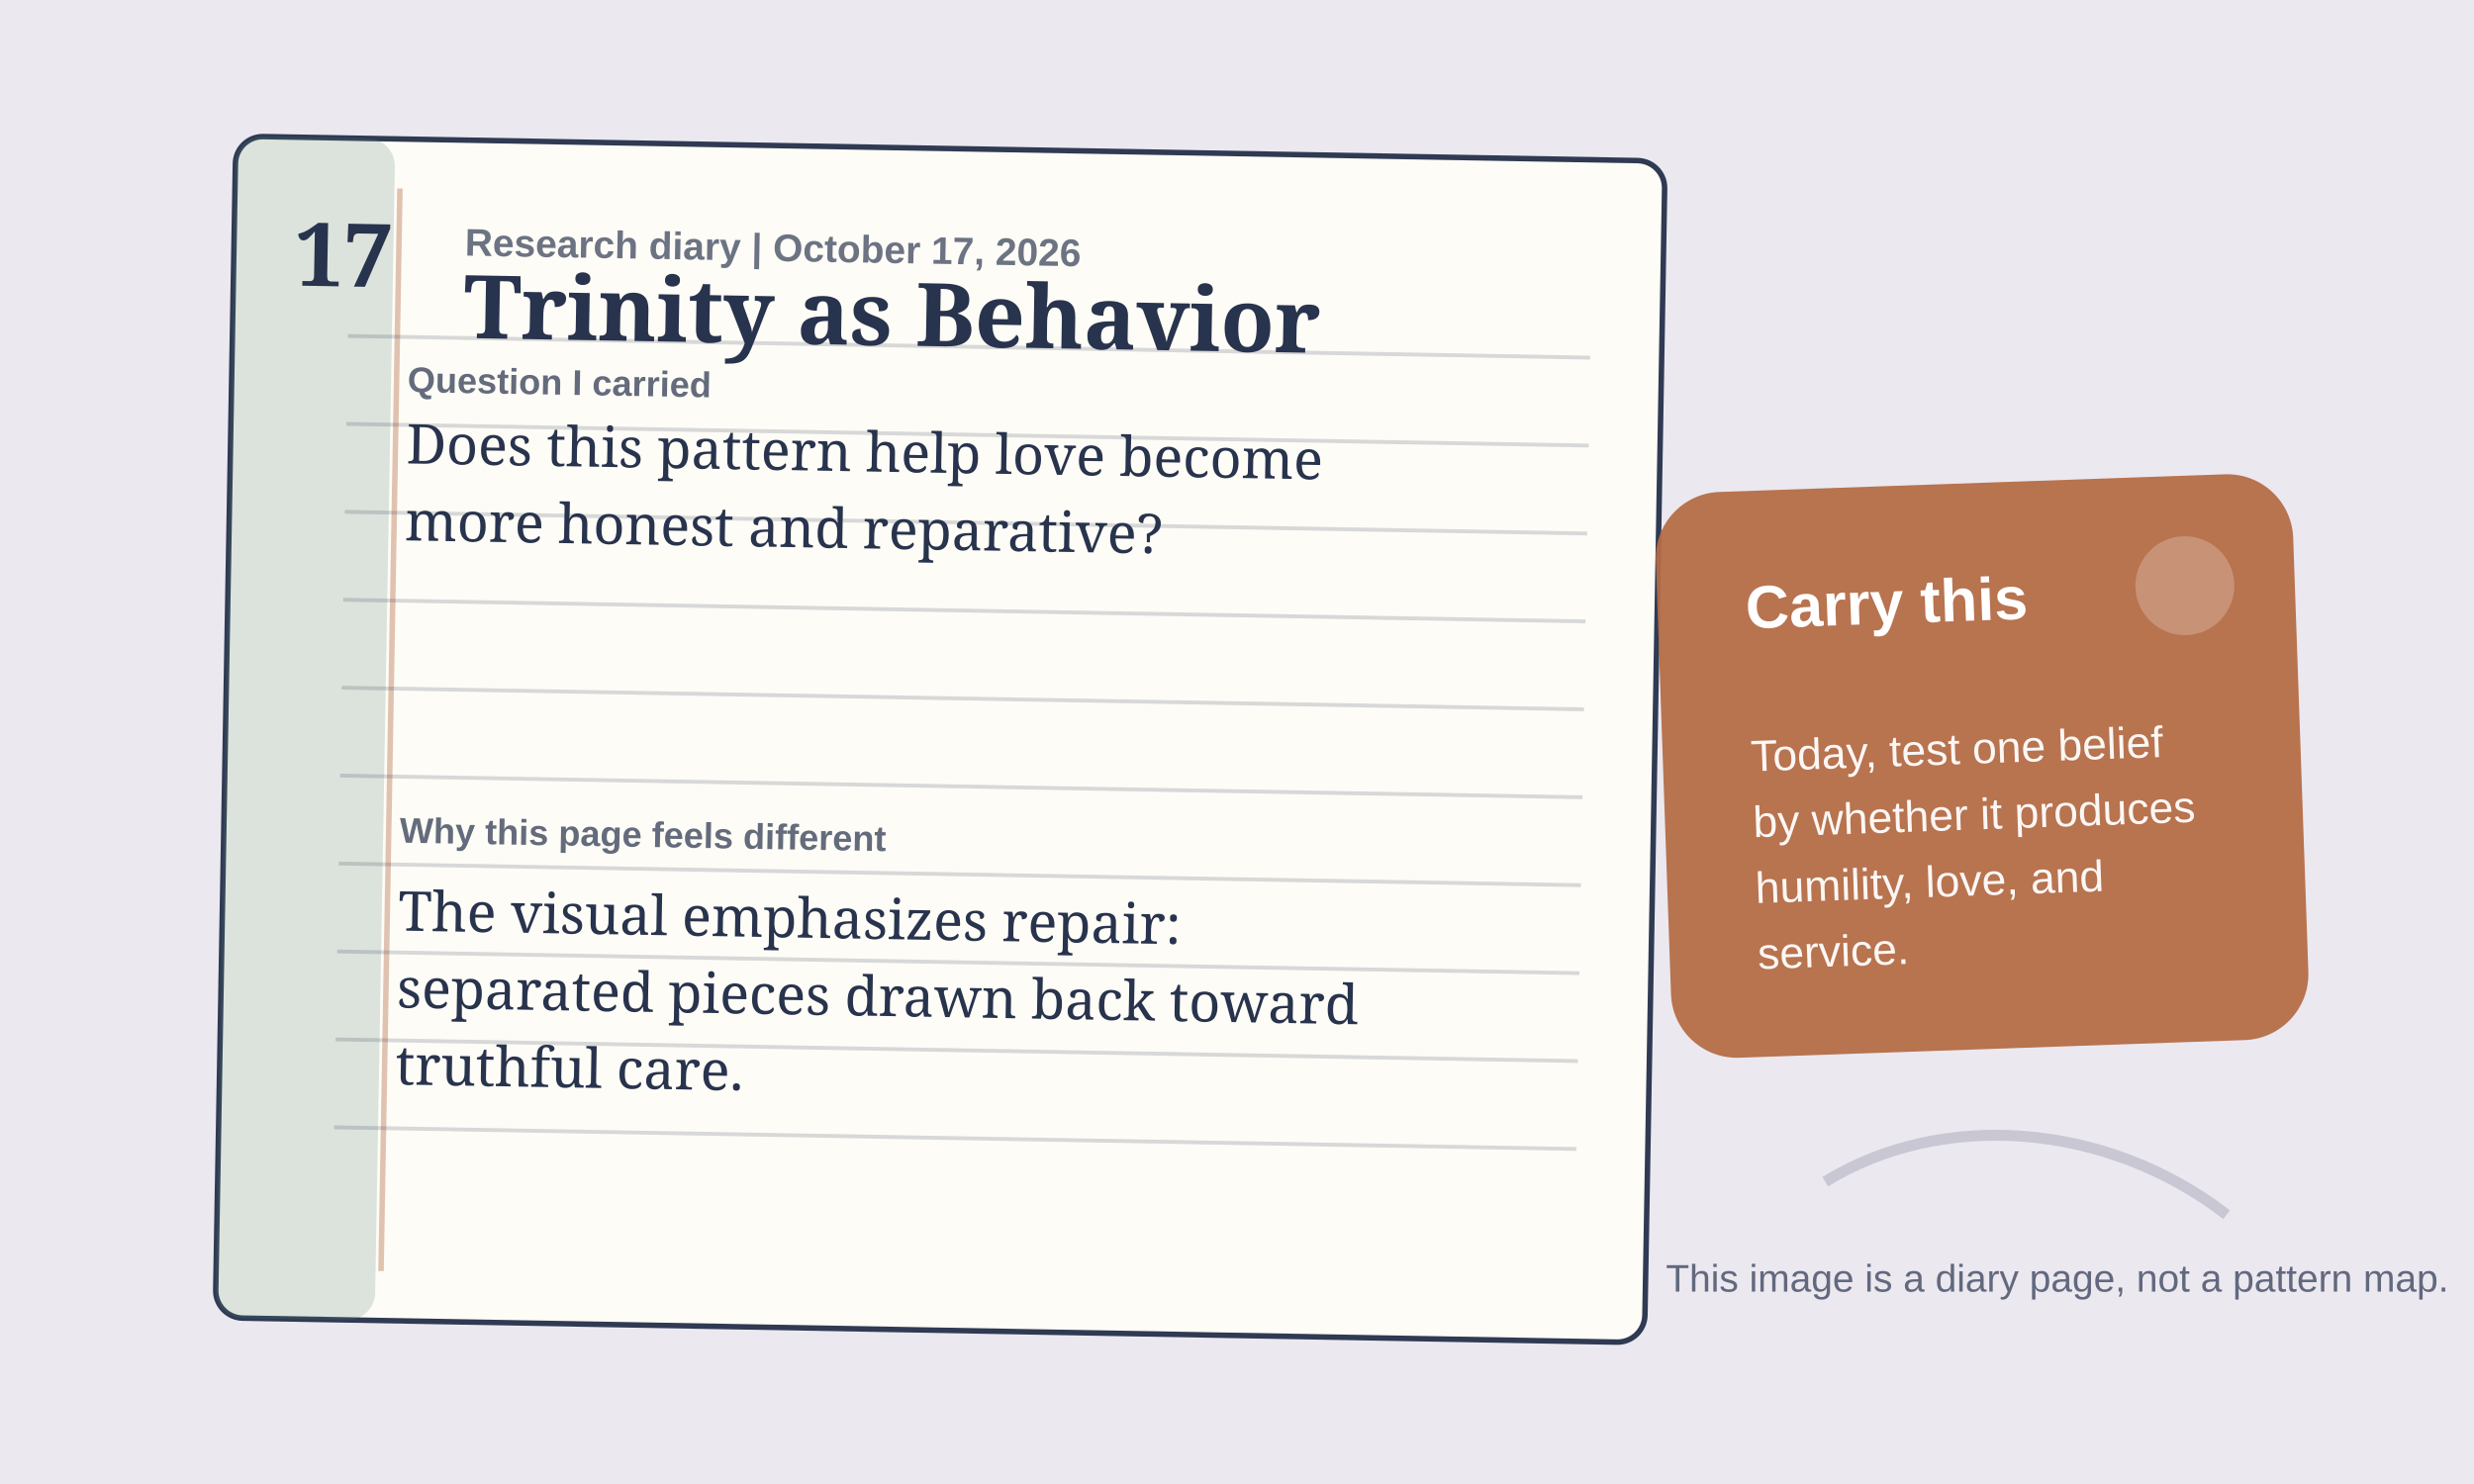
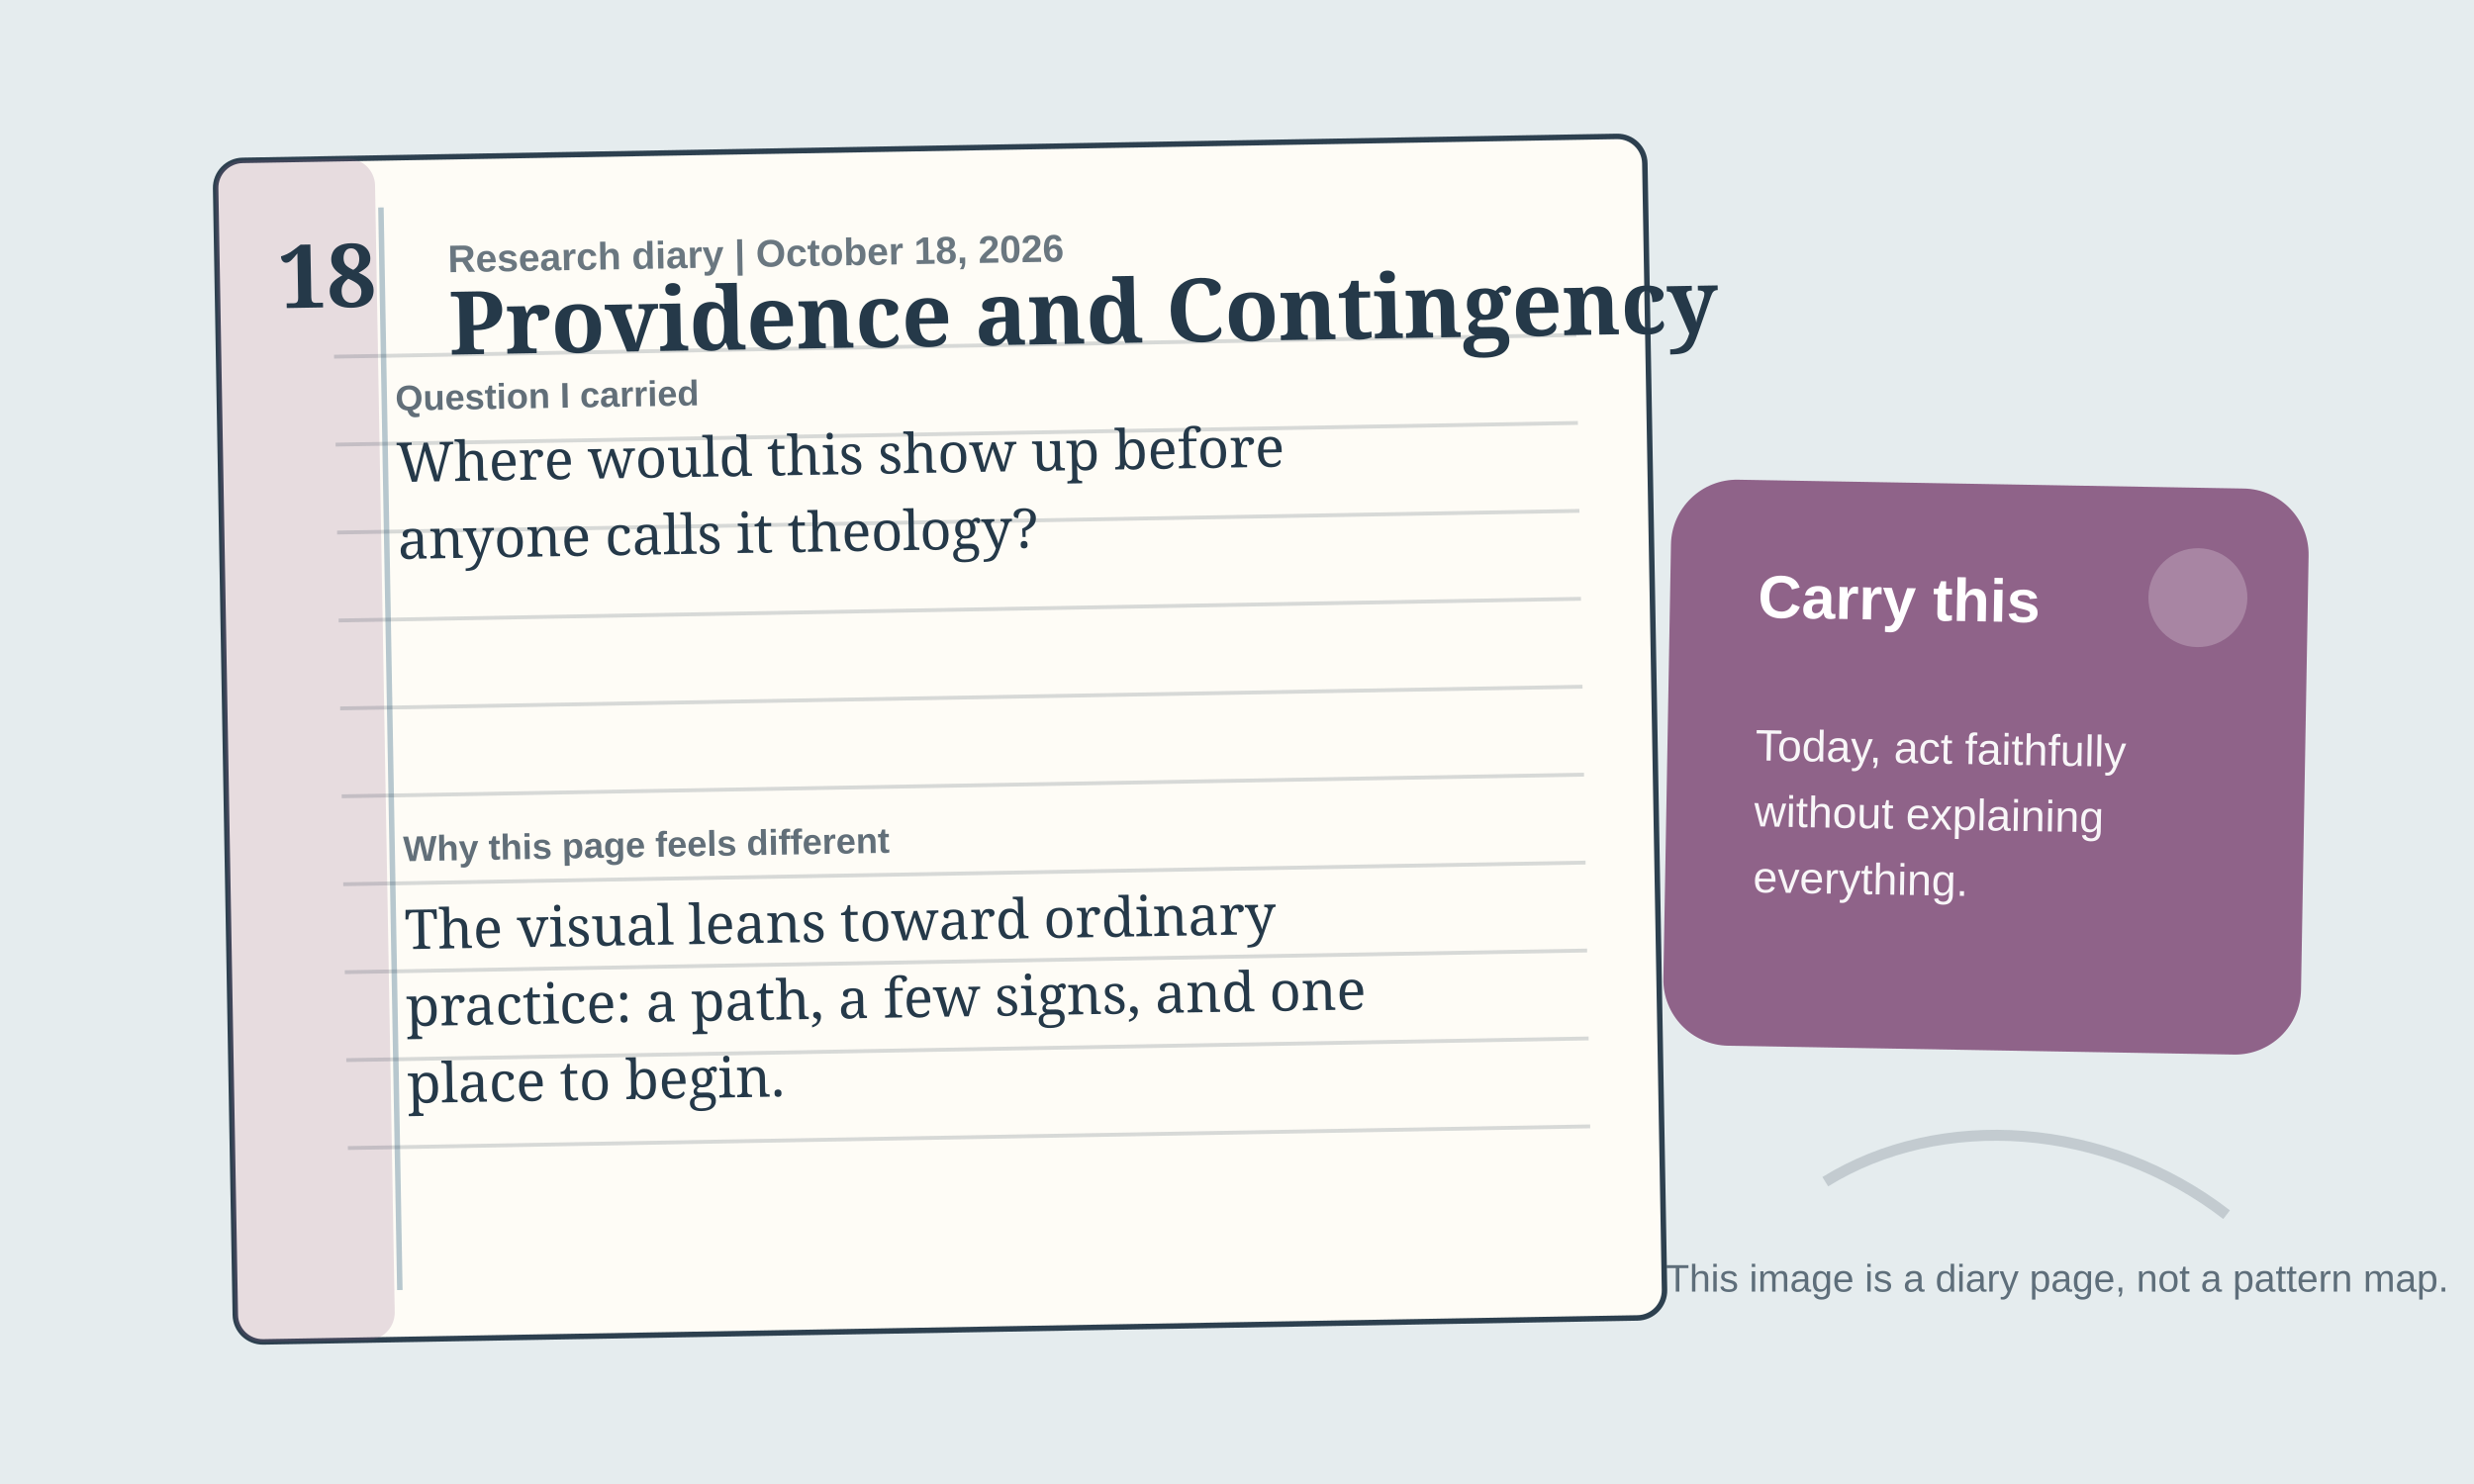
<svg xmlns="http://www.w3.org/2000/svg" width="900" height="540" viewBox="0 0 900 540" role="img" aria-labelledby="title desc">
  <style>
-     .eyebrow { font: 700 14px Arial, sans-serif; letter-spacing: 0; fill: #28334d; opacity: 0.68; }
-     .title { font: 700 32px Georgia, serif; letter-spacing: 0; fill: #28334d; }
-     .diary { font: 20px Georgia, serif; letter-spacing: 0; fill: #28334d; }
-     .label { font: 700 13px Arial, sans-serif; letter-spacing: 0; fill: #28334d; opacity: 0.72; }
+     .eyebrow { font: 700 14px Arial, sans-serif; letter-spacing: 0; fill: #253949; opacity: 0.68; }
+     .title { font: 700 32px Georgia, serif; letter-spacing: 0; fill: #253949; }
+     .diary { font: 20px Georgia, serif; letter-spacing: 0; fill: #253949; }
+     .label { font: 700 13px Arial, sans-serif; letter-spacing: 0; fill: #253949; opacity: 0.72; }
    .cardtitle { font: 700 22px Arial, sans-serif; letter-spacing: 0; fill: #ffffff; }
    .cardtext { font: 16px Arial, sans-serif; letter-spacing: 0; fill: #ffffff; opacity: 0.94; }
-     .small { font: 14px Arial, sans-serif; letter-spacing: 0; fill: #28334d; opacity: 0.70; }
+     .small { font: 14px Arial, sans-serif; letter-spacing: 0; fill: #253949; opacity: 0.70; }
  </style>
-   <rect width="900" height="540" fill="#f4f1f8" />
-   <rect x="0" y="0" width="900" height="540" fill="#28334d" opacity="0.05" />
-   <g transform="rotate(1 340 270)">
-     <rect x="82" y="54" width="520" height="430" rx="10" fill="#fffdf7" stroke="#28334d" stroke-width="2" opacity="0.96" />
-     <rect x="82" y="54" width="58" height="430" rx="10" fill="#4f7d73" opacity="0.20" />
-     <line x1="142" y1="72" x2="142" y2="466" stroke="#b56b45" stroke-width="2" opacity="0.40" />
-     <line x1="124" y1="126" x2="576" y2="126" stroke="#28334d" stroke-width="1.4" opacity="0.18" />
-     <line x1="124" y1="158" x2="576" y2="158" stroke="#28334d" stroke-width="1.4" opacity="0.18" />
-     <line x1="124" y1="190" x2="576" y2="190" stroke="#28334d" stroke-width="1.4" opacity="0.18" />
-     <line x1="124" y1="222" x2="576" y2="222" stroke="#28334d" stroke-width="1.4" opacity="0.18" />
-     <line x1="124" y1="254" x2="576" y2="254" stroke="#28334d" stroke-width="1.4" opacity="0.18" />
-     <line x1="124" y1="286" x2="576" y2="286" stroke="#28334d" stroke-width="1.4" opacity="0.18" />
-     <line x1="124" y1="318" x2="576" y2="318" stroke="#28334d" stroke-width="1.4" opacity="0.18" />
-     <line x1="124" y1="350" x2="576" y2="350" stroke="#28334d" stroke-width="1.4" opacity="0.18" />
-     <line x1="124" y1="382" x2="576" y2="382" stroke="#28334d" stroke-width="1.4" opacity="0.18" />
-     <line x1="124" y1="414" x2="576" y2="414" stroke="#28334d" stroke-width="1.4" opacity="0.18" />
-     <text x="166" y="96" class="eyebrow">Research diary | October 17, 2026</text>
-     <text x="166" y="126" class="title">Trinity as Behavior</text>
+   <rect width="900" height="540" fill="#eef4f7" />
+   <rect x="0" y="0" width="900" height="540" fill="#253949" opacity="0.05" />
+   <g transform="rotate(-1 340 270)">
+     <rect x="82" y="54" width="520" height="430" rx="10" fill="#fffdf7" stroke="#253949" stroke-width="2" opacity="0.96" />
+     <rect x="82" y="54" width="58" height="430" rx="10" fill="#8a5a83" opacity="0.20" />
+     <line x1="142" y1="72" x2="142" y2="466" stroke="#4d7890" stroke-width="2" opacity="0.40" />
+     <line x1="124" y1="126" x2="576" y2="126" stroke="#253949" stroke-width="1.4" opacity="0.18" />
+     <line x1="124" y1="158" x2="576" y2="158" stroke="#253949" stroke-width="1.4" opacity="0.18" />
+     <line x1="124" y1="190" x2="576" y2="190" stroke="#253949" stroke-width="1.4" opacity="0.18" />
+     <line x1="124" y1="222" x2="576" y2="222" stroke="#253949" stroke-width="1.4" opacity="0.18" />
+     <line x1="124" y1="254" x2="576" y2="254" stroke="#253949" stroke-width="1.4" opacity="0.18" />
+     <line x1="124" y1="286" x2="576" y2="286" stroke="#253949" stroke-width="1.4" opacity="0.18" />
+     <line x1="124" y1="318" x2="576" y2="318" stroke="#253949" stroke-width="1.4" opacity="0.18" />
+     <line x1="124" y1="350" x2="576" y2="350" stroke="#253949" stroke-width="1.4" opacity="0.18" />
+     <line x1="124" y1="382" x2="576" y2="382" stroke="#253949" stroke-width="1.4" opacity="0.18" />
+     <line x1="124" y1="414" x2="576" y2="414" stroke="#253949" stroke-width="1.4" opacity="0.18" />
+     <text x="166" y="96" class="eyebrow">Research diary | October 18, 2026</text>
+     <text x="166" y="126" class="title">Providence and Contingency</text>
    <text x="146" y="146" class="label">Question I carried</text>
-     <text x="104" y="108" class="title">17</text>
+     <text x="104" y="108" class="title">18</text>
  </g>
-   <g transform="rotate(1 340 270)">
-     <text x="146" y="172" class="diary">Does this pattern help love become</text>
-     <text x="146" y="200" class="diary">more honest and reparative?</text>
+   <g transform="rotate(-1 340 270)">
+     <text x="146" y="172" class="diary">Where would this show up before</text>
+     <text x="146" y="200" class="diary">anyone calls it theology?</text>
    <text x="146" y="310" class="label">Why this page feels different</text>
-     <text x="146" y="342" class="diary">The visual emphasizes repair:</text>
-     <text x="146" y="370" class="diary">separated pieces drawn back toward</text>
-     <text x="146" y="398" class="diary">truthful care.</text>
+     <text x="146" y="342" class="diary">The visual leans toward ordinary</text>
+     <text x="146" y="370" class="diary">practice: a path, a few signs, and one</text>
+     <text x="146" y="398" class="diary">place to begin.</text>
  </g>
-   <g transform="rotate(-2 714 306)">
-     <rect x="606" y="176" width="232" height="206" rx="24" fill="#b56b45" opacity="0.94" />
+   <g transform="rotate(1 714 306)">
+     <rect x="606" y="176" width="232" height="206" rx="24" fill="#8a5a83" opacity="0.94" />
    <circle cx="798" cy="216" r="18" fill="#ffffff" opacity="0.22" />
    <text x="638" y="226" class="cardtitle">Carry this</text>
-     <text x="638" y="278" class="cardtext">Today, test one belief</text>
-     <text x="638" y="302" class="cardtext">by whether it produces</text>
-     <text x="638" y="326" class="cardtext">humility, love, and</text>
-     <text x="638" y="350" class="cardtext">service.</text>
+     <text x="638" y="278" class="cardtext">Today, act faithfully</text>
+     <text x="638" y="302" class="cardtext">without explaining</text>
+     <text x="638" y="326" class="cardtext">everything.</text>
  </g>
-   <path d="M664 430 C706 404 766 408 810 442" fill="none" stroke="#28334d" stroke-width="4" opacity="0.18" />
+   <path d="M664 430 C706 404 766 408 810 442" fill="none" stroke="#253949" stroke-width="4" opacity="0.18" />
  <text x="606" y="470" class="small">This image is a diary page, not a pattern map.</text>
</svg>
